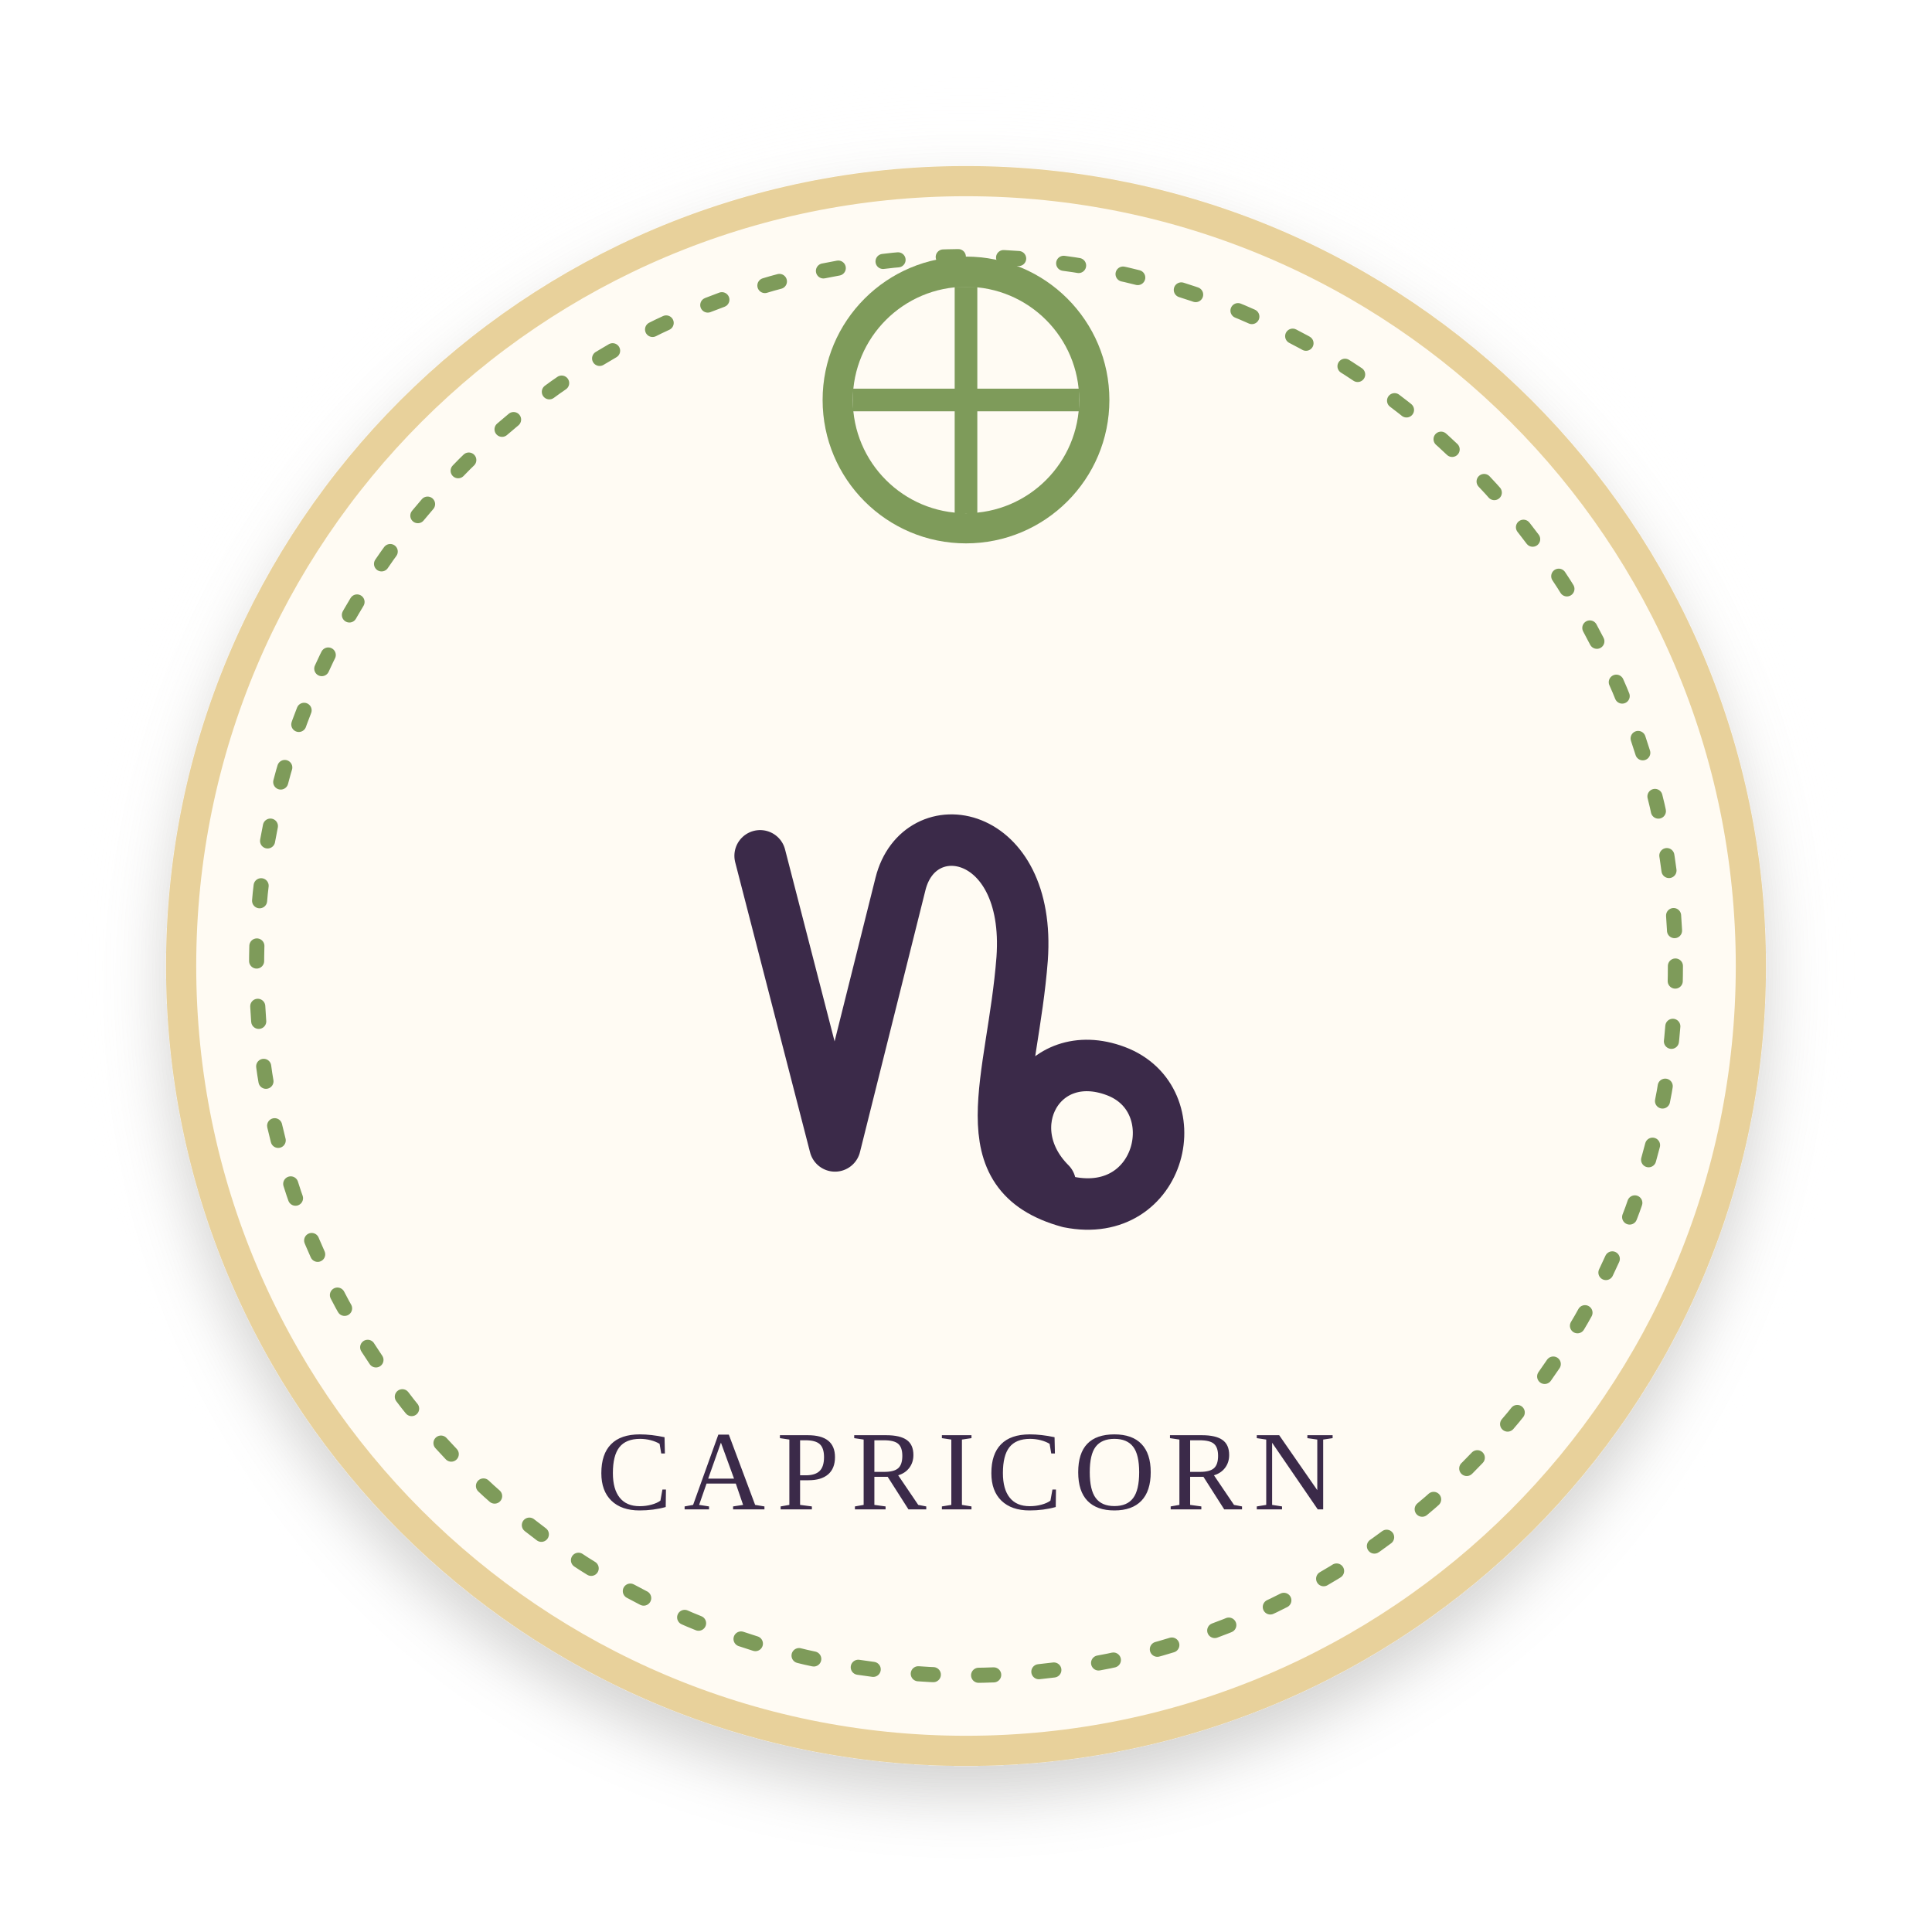
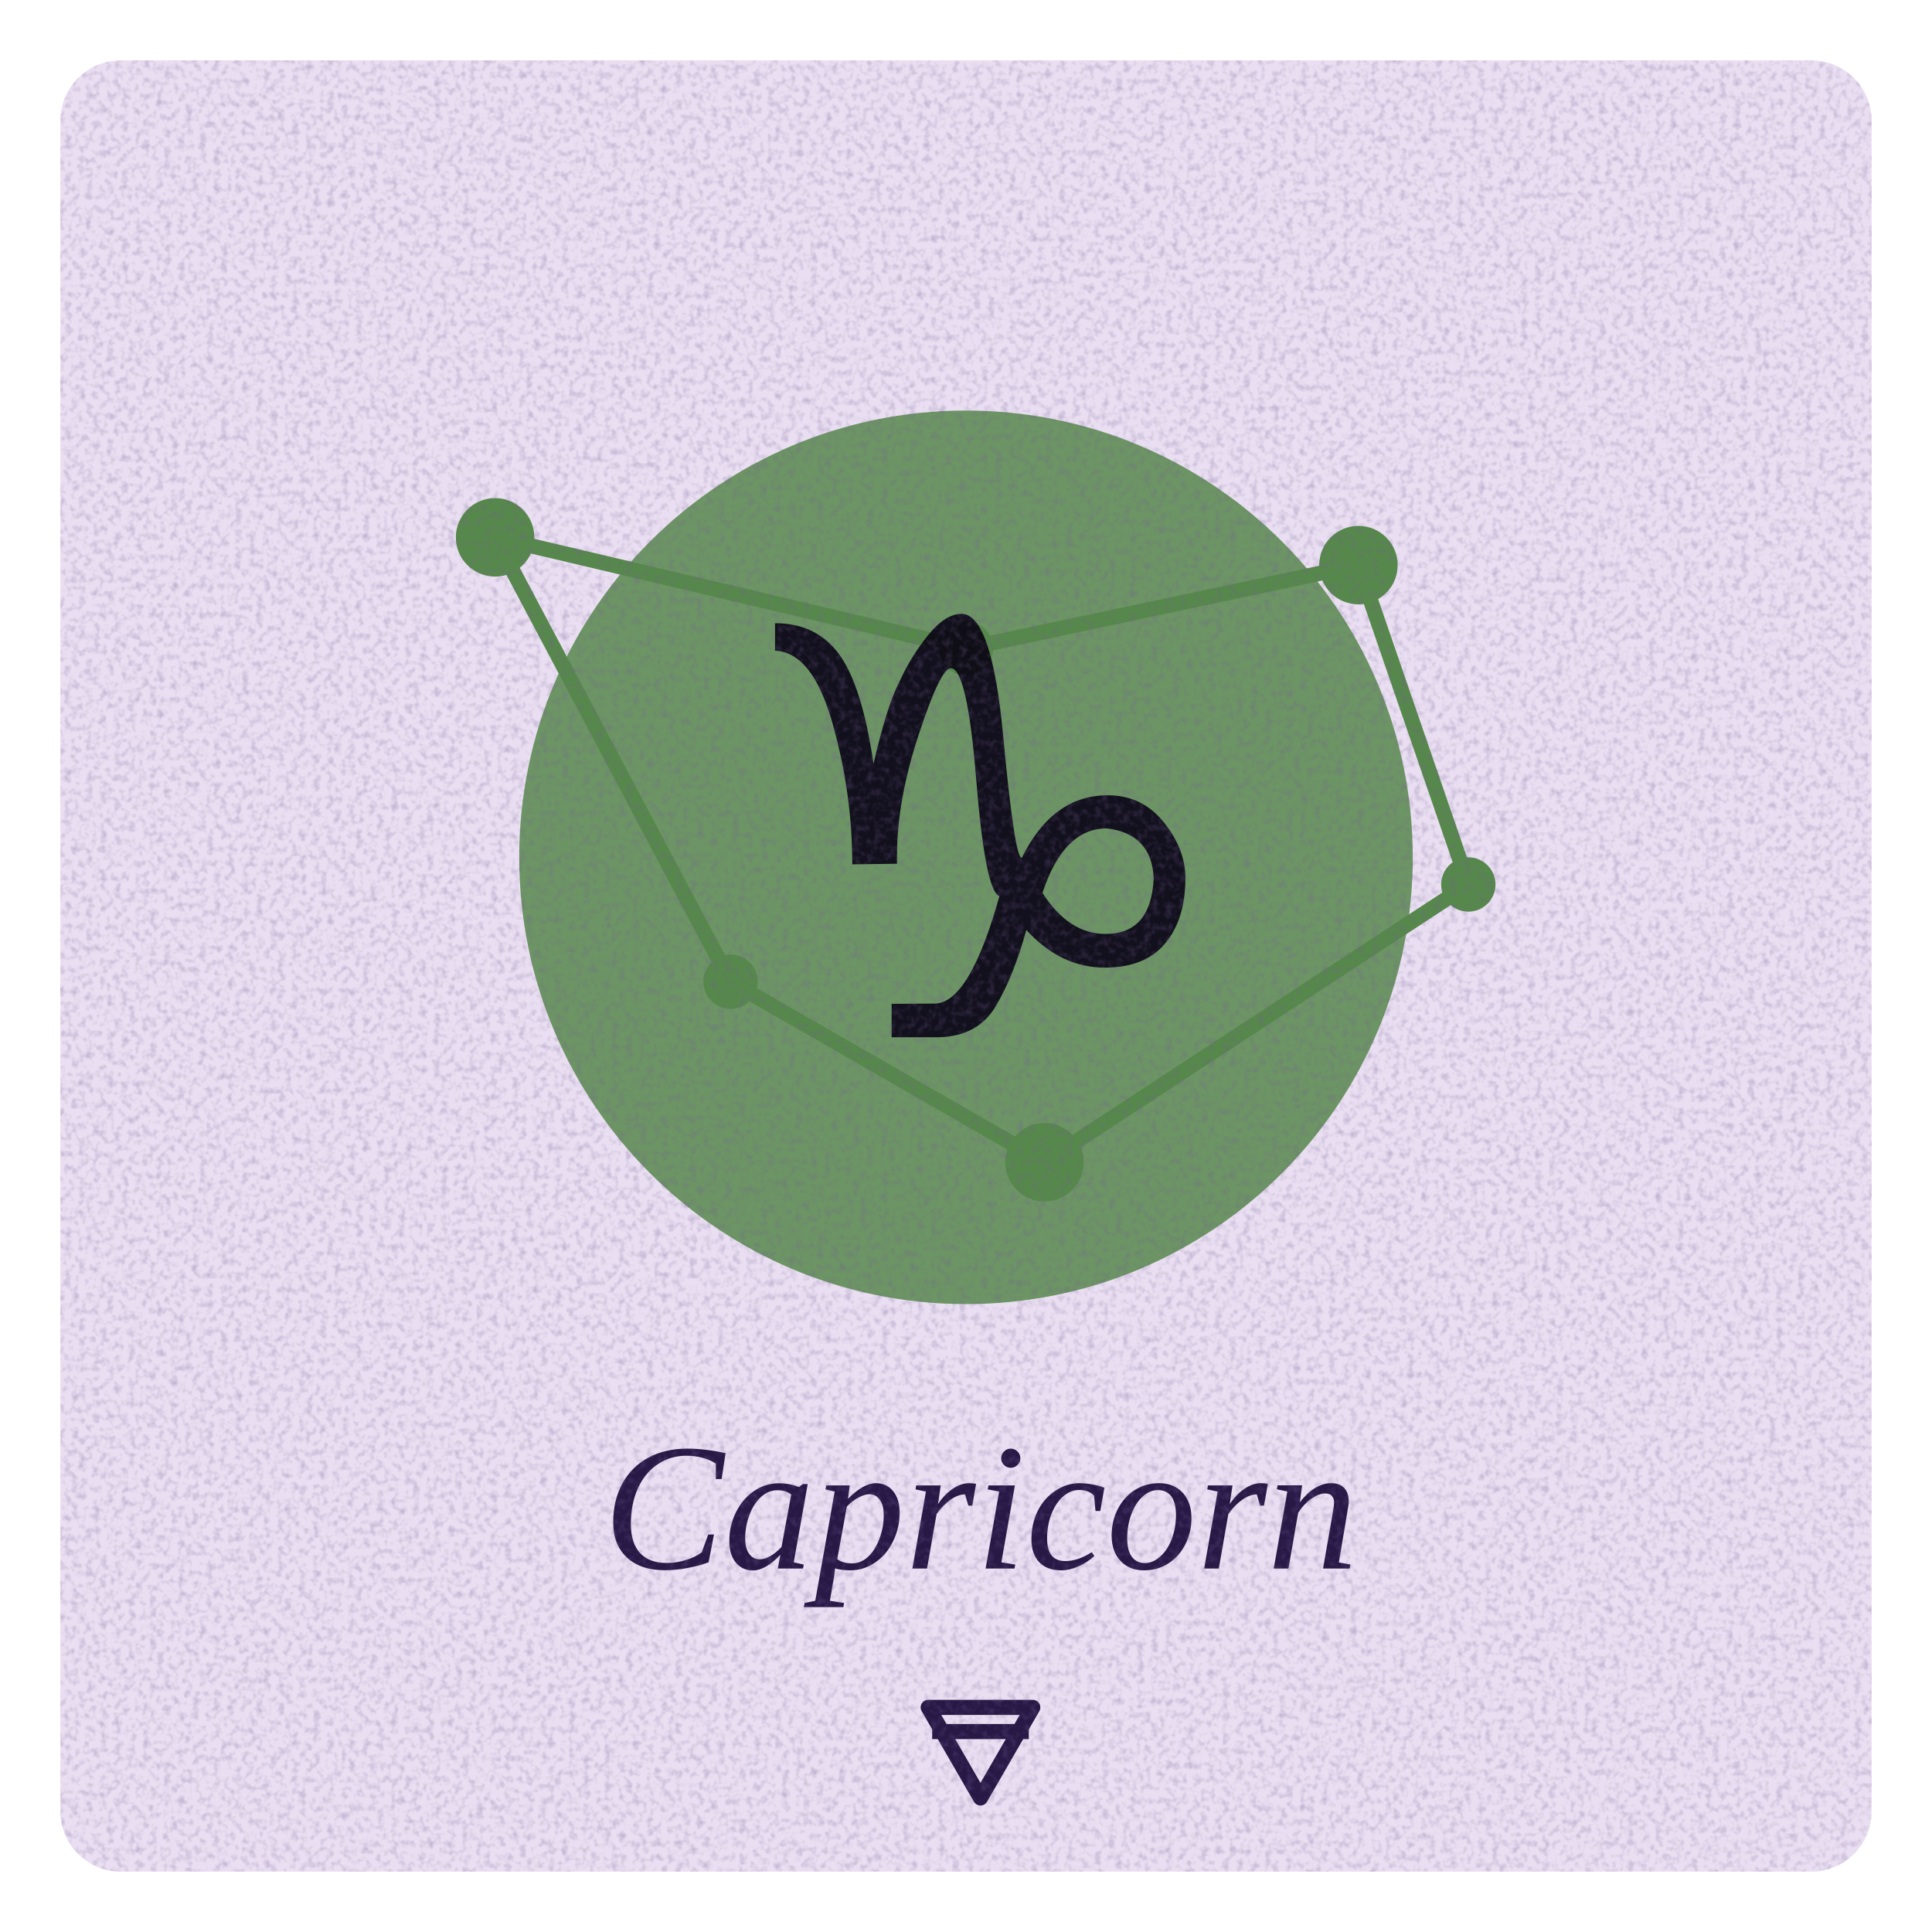
- <svg xmlns="http://www.w3.org/2000/svg" width="256" height="256" viewBox="0 0 256 256" role="img" aria-labelledby="title desc">
+ <svg xmlns="http://www.w3.org/2000/svg" width="320" height="320" viewBox="0 0 320 320" role="img" aria-labelledby="zo-capricorn-t zo-capricorn-d">
  <defs>
-     <radialGradient id="halo">
-       <stop stop-color="#fff" stop-opacity=".92" />
-       <stop offset=".55" stop-color="#F6E6C7" stop-opacity=".45" />
-       <stop offset="1" stop-color="#fff" stop-opacity="0" />
-     </radialGradient>
-     <linearGradient id="petal" x1="0" y1="0" x2="0" y2="1">
-       <stop stop-color="#7E9B5A" stop-opacity=".95" />
-       <stop offset="1" stop-color="#3B2A4A" />
-     </linearGradient>
-     <filter id="shadow" x="-20%" y="-20%" width="140%" height="150%">
-       <feGaussianBlur in="SourceAlpha" stdDeviation="4" />
-       <feOffset dy="4" />
-       <feComponentTransfer>
-         <feFuncA type="linear" slope=".17" />
-       </feComponentTransfer>
-       <feMerge>
-         <feMergeNode />
-         <feMergeNode in="SourceGraphic" />
-       </feMerge>
+     <clipPath id="zo-capricorn-clip">
+       <rect x="10" y="10" width="300" height="300" rx="10" />
+     </clipPath>
+     <filter id="zo-capricorn-grain" x="0" y="0" width="100%" height="100%">
+       <feTurbulence type="fractalNoise" baseFrequency=".85" numOctaves="2" seed="84" />
+       <feColorMatrix type="matrix" values="0 0 0 0 .17 0 0 0 0 .11 0 0 0 0 .29 0 0 0 -1.4 .78" />
    </filter>
  </defs>
-   <circle cx="128" cy="128" r="122" fill="url(#halo)" />
-   <g filter="url(#shadow)">
-     <circle cx="128" cy="128" r="104" fill="#FFFBF3" stroke="#E8D19B" stroke-width="4" />
-     <circle cx="128" cy="128" r="94" fill="none" stroke="#7E9B5A" stroke-width="2" stroke-dasharray="2 6" stroke-linecap="round" />
-     <circle cx="128" cy="53" r="17" fill="none" stroke="#7E9B5A" stroke-width="4" />
-     <path d="M113 53H143M128 38V68" stroke="#7E9B5A" stroke-width="3" />
-     <g transform="translate(128 132) scale(.62) translate(-128 -128)">
-       <path d="M84 98L100 160L114 104C118 88 142 92 140 120C138 146 128 166 150 172C170 176 176 150 160 144C144 138 134 156 146 168" fill="none" stroke="#3B2A4A" stroke-width="11" stroke-linecap="round" stroke-linejoin="round" />
+   <g clip-path="url(#zo-capricorn-clip)">
+     <g fill="#EADFF2">
+       <rect x="10" y="10" width="300" height="300" rx="10" />
    </g>
-     <text x="128" y="200" text-anchor="middle" font-family="Georgia, 'Times New Roman', serif" font-size="15" letter-spacing="1.5" fill="#3B2A4A">CAPRICORN</text>
+     <g style="mix-blend-mode:multiply">
+       <circle cx="160" cy="142" r="74" fill="#5E9B4F" opacity=".85" />
+       <line x1="82" y1="89" x2="121" y2="162.6" stroke="#5E9B4F" stroke-width="2.5" stroke-linecap="round" />
+       <line x1="121" y1="162.6" x2="173" y2="192.5" stroke="#5E9B4F" stroke-width="2.5" stroke-linecap="round" />
+       <line x1="173" y1="192.5" x2="243.2" y2="146.5" stroke="#5E9B4F" stroke-width="2.5" stroke-linecap="round" />
+       <line x1="243.2" y1="146.5" x2="225" y2="93.6" stroke="#5E9B4F" stroke-width="2.5" stroke-linecap="round" />
+       <line x1="225" y1="93.6" x2="160" y2="107.4" stroke="#5E9B4F" stroke-width="2.5" stroke-linecap="round" />
+       <line x1="160" y1="107.4" x2="82" y2="89" stroke="#5E9B4F" stroke-width="2.5" stroke-linecap="round" />
+       <circle cx="82" cy="89" r="6.5" fill="#5E9B4F" />
+       <circle cx="121" cy="162.6" r="4.5" fill="#5E9B4F" />
+       <circle cx="173" cy="192.5" r="6.5" fill="#5E9B4F" />
+       <circle cx="243.2" cy="146.5" r="4.5" fill="#5E9B4F" />
+       <circle cx="225" cy="93.6" r="6.5" fill="#5E9B4F" />
+       <circle cx="160" cy="107.4" r="4.5" fill="#5E9B4F" />
+     </g>
+     <g style="mix-blend-mode:multiply" transform="translate(2.4 1.8)">
+       <text x="160" y="170" text-anchor="middle" font-family="'Apple Symbols','Segoe UI Symbol','Noto Sans Symbols 2','DejaVu Sans',serif" font-size="96" fill="#2B1B4A">♑︎</text>
+       <text x="160" y="258" text-anchor="middle" font-family="Georgia,'Times New Roman',serif" font-style="italic" font-size="30" fill="#2B1B4A">Capricorn</text>
+       <polygon points="160,296 151.34,281 168.66,281" fill="none" stroke="#2B1B4A" stroke-width="2.5" stroke-linejoin="round" />
+       <line x1="152" y1="285" x2="168" y2="285" stroke="#2B1B4A" stroke-width="2.5" />
+     </g>
+     <rect width="320" height="320" filter="url(#zo-capricorn-grain)" opacity=".5" />
  </g>
</svg>
